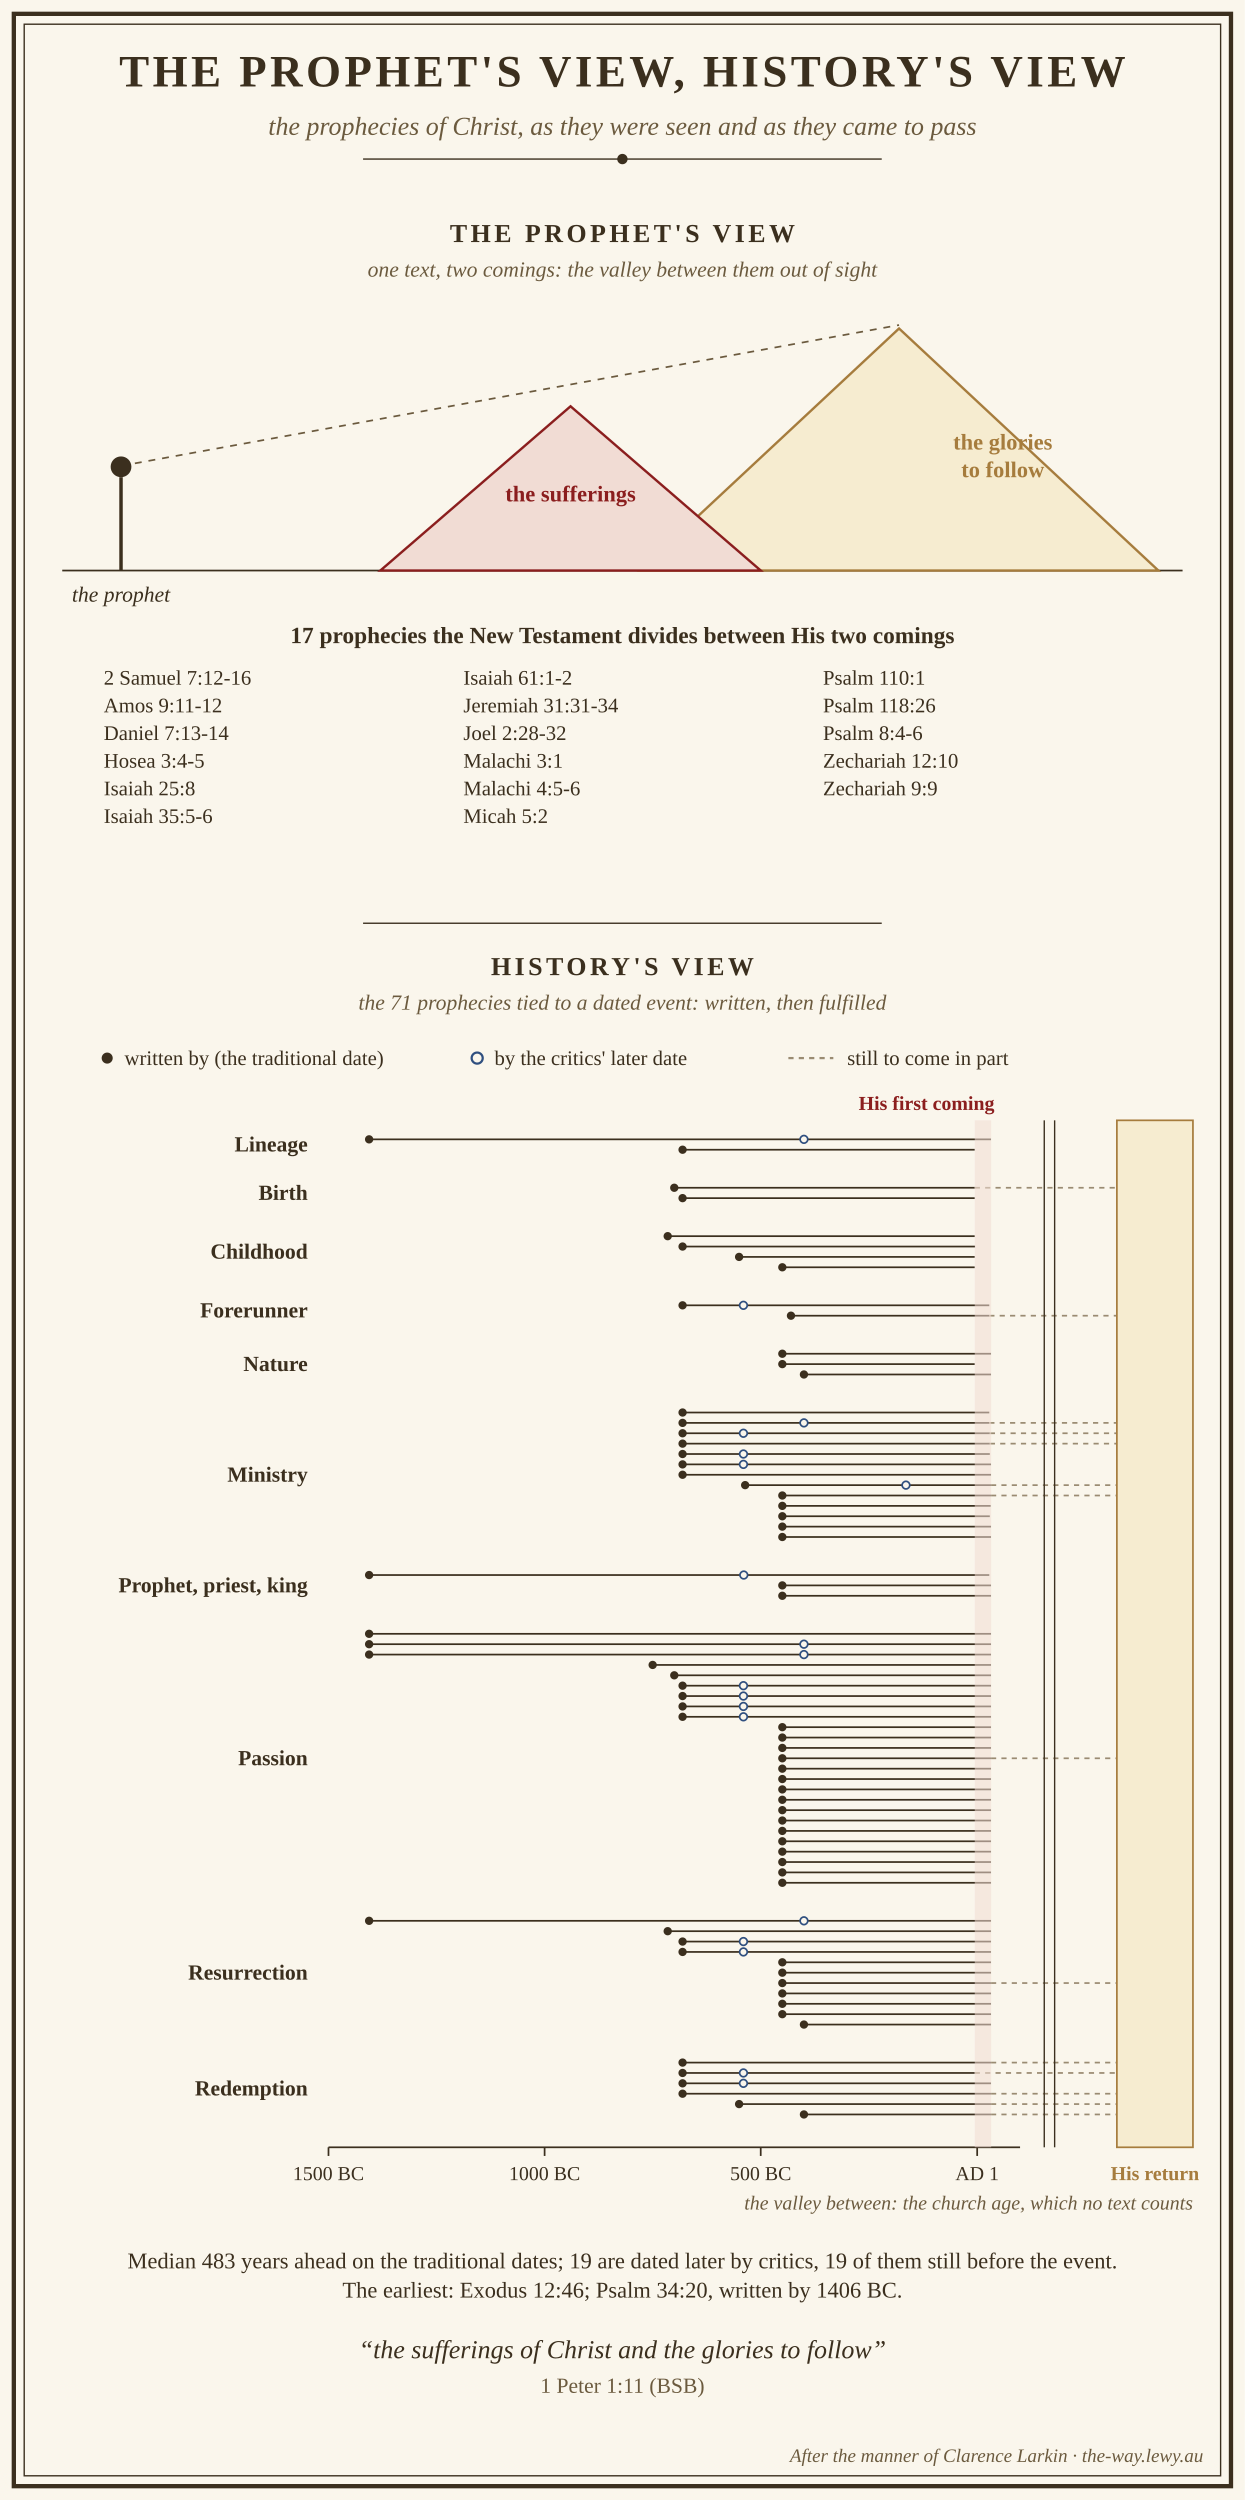
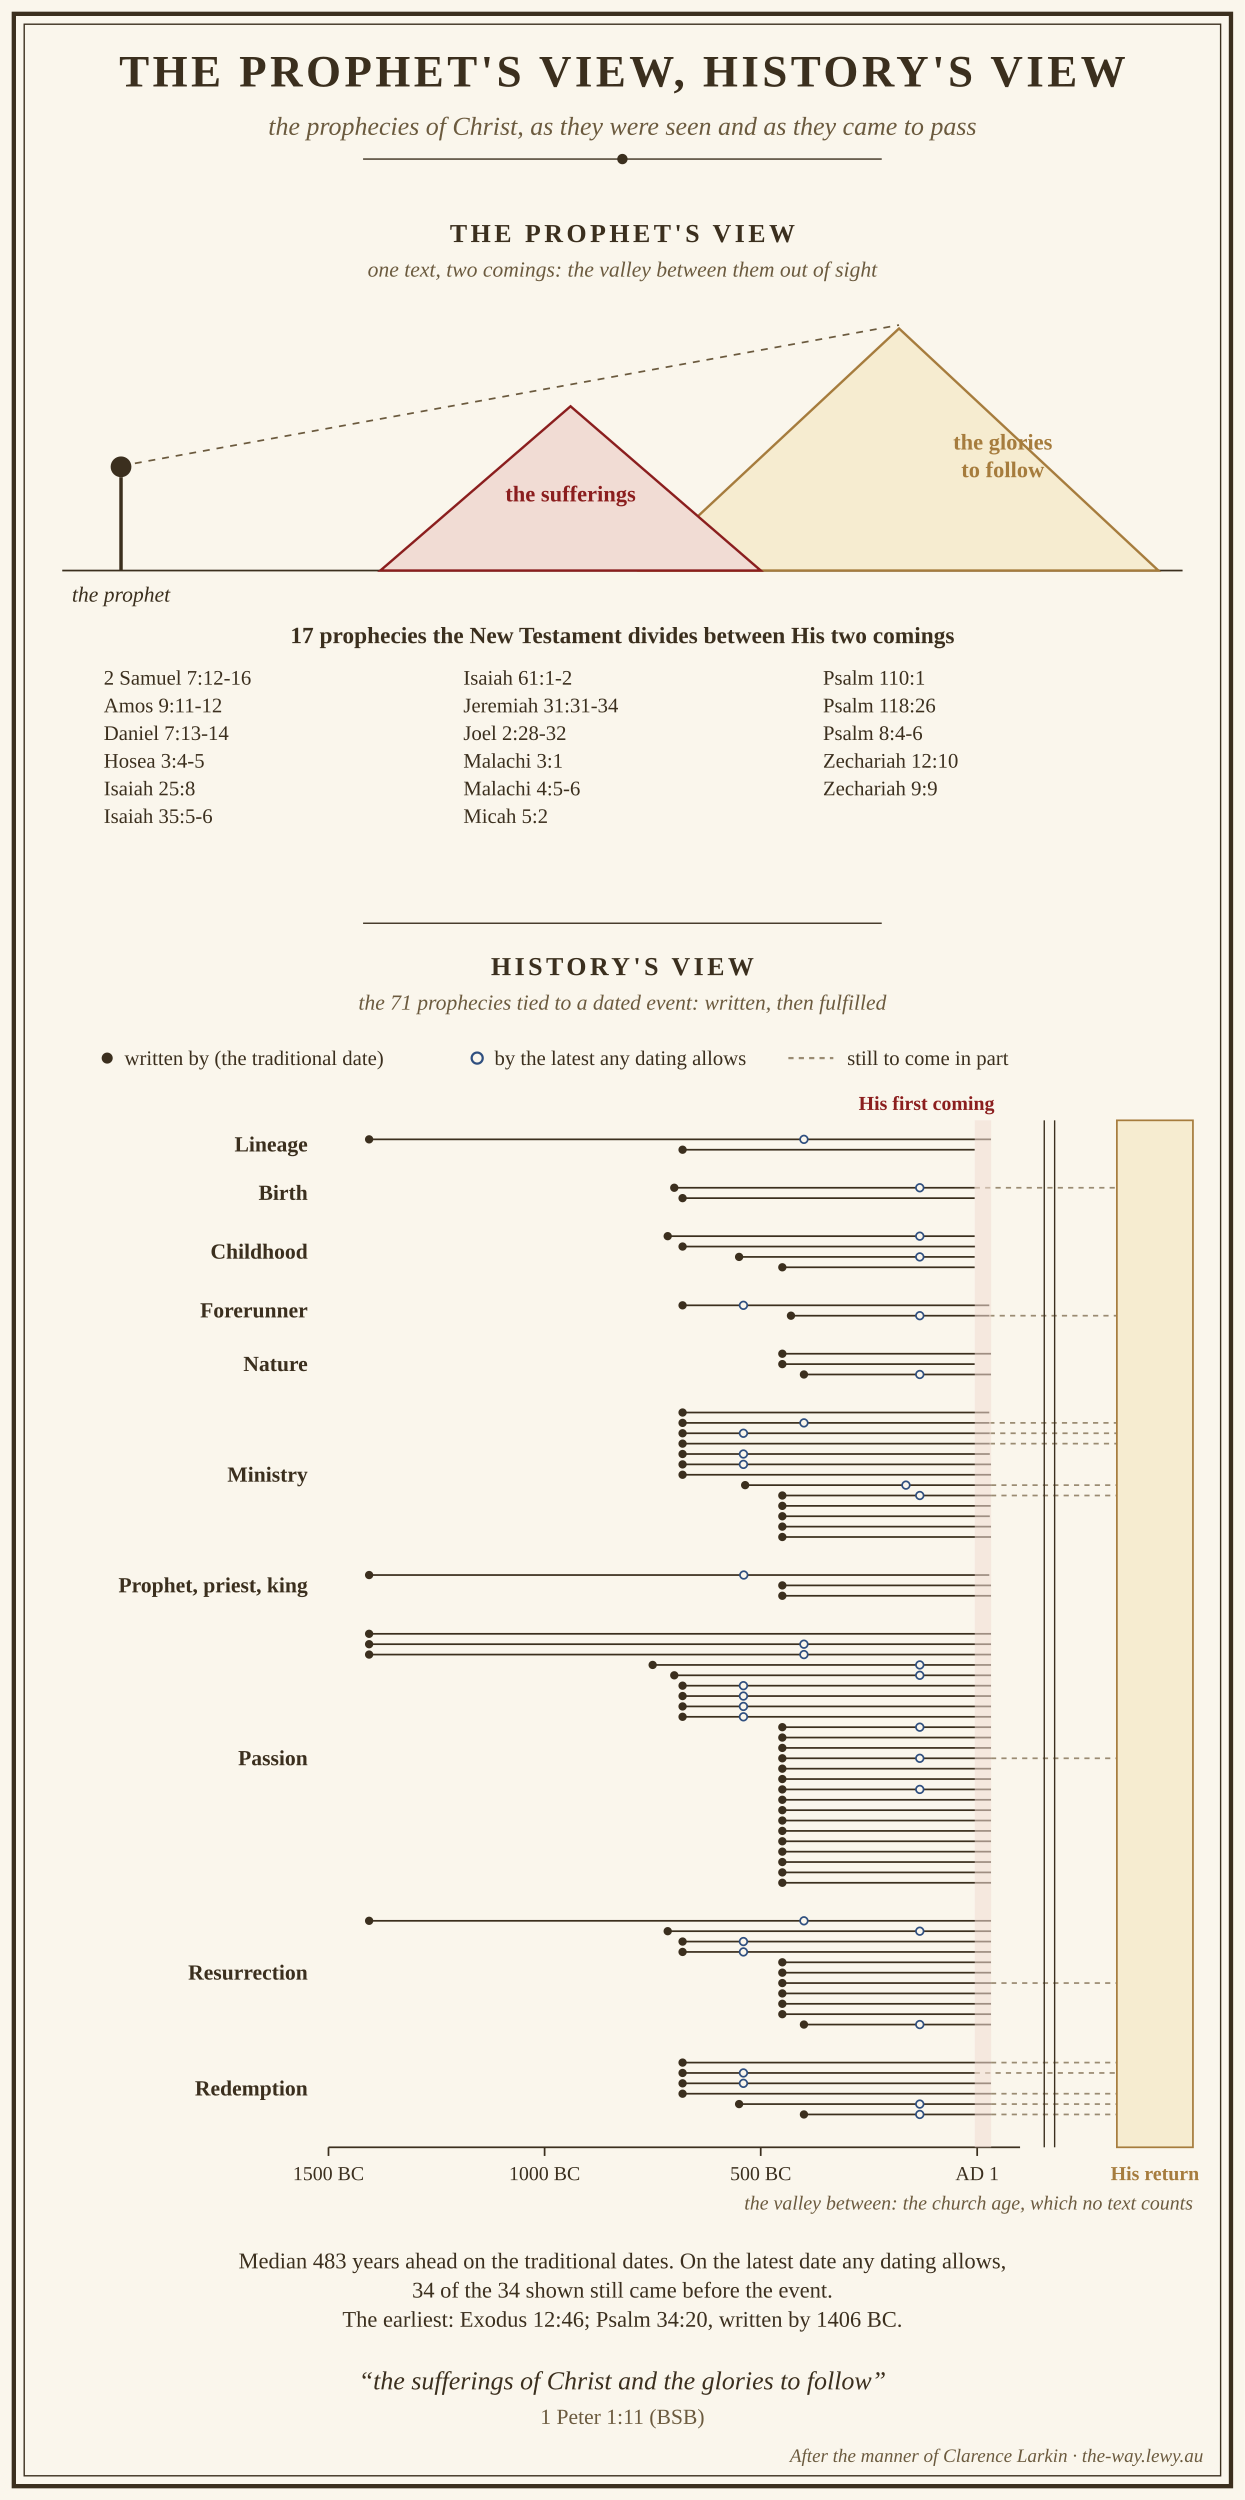
<svg xmlns="http://www.w3.org/2000/svg" viewBox="0 0 720 1446" font-family="Georgia, 'Times New Roman', serif" role="img" aria-labelledby="t d">
  <rect width="720" height="1446" fill="#faf6ec" />
  <rect x="8" y="8" width="704" height="1430" fill="none" stroke="#3b2f1e" stroke-width="2.5" />
  <rect x="14" y="14" width="692" height="1418" fill="none" stroke="#3b2f1e" stroke-width="0.8" />
  <text x="360.0" y="50.0" font-size="26" fill="#3b2f1e" text-anchor="middle" font-weight="bold" letter-spacing="2">THE PROPHET'S VIEW, HISTORY'S VIEW</text>
  <text x="360.0" y="78.0" font-size="15" fill="#6b5a3e" text-anchor="middle" font-style="italic">the prophecies of Christ, as they were seen and as they came to pass</text>
  <path d="M210.0 92 H510.0" stroke="#3b2f1e" stroke-width="0.8" />
  <circle cx="360.0" cy="92" r="3" fill="#3b2f1e" />
  <text x="360.0" y="140.0" font-size="15" fill="#3b2f1e" text-anchor="middle" font-weight="bold" letter-spacing="2">THE PROPHET'S VIEW</text>
  <text x="360.0" y="160.0" font-size="12.5" fill="#6b5a3e" text-anchor="middle" font-style="italic">one text, two comings: the valley between them out of sight</text>
  <path d="M36 330 H684" stroke="#3b2f1e" stroke-width="1" />
  <path d="M370 330 L520 190 L670 330 Z" fill="#f6ecd0" stroke="#a67c3d" stroke-width="1.4" />
  <path d="M220 330 L330 235 L440 330 Z" fill="#f1dcd4" stroke="#8b1e1e" stroke-width="1.4" />
  <circle cx="70" cy="270" r="6" fill="#3b2f1e" />
  <path d="M70 276 V330" stroke="#3b2f1e" stroke-width="2" />
  <path d="M78 268 L520 188" stroke="#6b5a3e" stroke-width="1" stroke-dasharray="4 4" />
  <text x="70.0" y="348.0" font-size="12.5" fill="#3b2f1e" text-anchor="middle" font-style="italic">the prophet</text>
  <text x="330.0" y="290.0" font-size="13" fill="#8b1e1e" text-anchor="middle" font-weight="bold">the sufferings</text>
  <text x="580.0" y="260.0" font-size="13" fill="#a67c3d" text-anchor="middle" font-weight="bold">the glories</text>
  <text x="580.0" y="276.0" font-size="13" fill="#a67c3d" text-anchor="middle" font-weight="bold">to follow</text>
  <text x="360.0" y="372.0" font-size="13.5" fill="#3b2f1e" text-anchor="middle" font-weight="bold">17 prophecies the New Testament divides between His two comings</text>
  <text x="60.0" y="396.0" font-size="12" fill="#3b2f1e">2 Samuel 7:12-16</text>
  <text x="60.0" y="412.0" font-size="12" fill="#3b2f1e">Amos 9:11-12</text>
  <text x="60.0" y="428.0" font-size="12" fill="#3b2f1e">Daniel 7:13-14</text>
  <text x="60.0" y="444.0" font-size="12" fill="#3b2f1e">Hosea 3:4-5</text>
  <text x="60.0" y="460.0" font-size="12" fill="#3b2f1e">Isaiah 25:8</text>
  <text x="60.0" y="476.0" font-size="12" fill="#3b2f1e">Isaiah 35:5-6</text>
  <text x="268.0" y="396.0" font-size="12" fill="#3b2f1e">Isaiah 61:1-2</text>
  <text x="268.0" y="412.0" font-size="12" fill="#3b2f1e">Jeremiah 31:31-34</text>
  <text x="268.0" y="428.0" font-size="12" fill="#3b2f1e">Joel 2:28-32</text>
  <text x="268.0" y="444.0" font-size="12" fill="#3b2f1e">Malachi 3:1</text>
  <text x="268.0" y="460.0" font-size="12" fill="#3b2f1e">Malachi 4:5-6</text>
  <text x="268.0" y="476.0" font-size="12" fill="#3b2f1e">Micah 5:2</text>
  <text x="476.0" y="396.0" font-size="12" fill="#3b2f1e">Psalm 110:1</text>
  <text x="476.0" y="412.0" font-size="12" fill="#3b2f1e">Psalm 118:26</text>
  <text x="476.0" y="428.0" font-size="12" fill="#3b2f1e">Psalm 8:4-6</text>
  <text x="476.0" y="444.0" font-size="12" fill="#3b2f1e">Zechariah 12:10</text>
  <text x="476.0" y="460.0" font-size="12" fill="#3b2f1e">Zechariah 9:9</text>
  <path d="M210.0 534 H510.0" stroke="#3b2f1e" stroke-width="0.8" />
  <text x="360.0" y="564.0" font-size="15" fill="#3b2f1e" text-anchor="middle" font-weight="bold" letter-spacing="2">HISTORY'S VIEW</text>
  <text x="360.0" y="584.0" font-size="12.5" fill="#6b5a3e" text-anchor="middle" font-style="italic">the 71 prophecies tied to a dated event: written, then fulfilled</text>
  <circle cx="62" cy="612" r="3.2" fill="#3b2f1e" />
  <text x="72.0" y="616.0" font-size="12" fill="#3b2f1e">written by (the traditional date)</text>
  <circle cx="276" cy="612" r="3.2" fill="#faf6ec" stroke="#2f4f7f" stroke-width="1.3" />
-   <text x="286.0" y="616.0" font-size="12" fill="#3b2f1e">by the critics' later date</text>
+   <text x="286.0" y="616.0" font-size="12" fill="#3b2f1e">by the latest any dating allows</text>
  <path d="M456 612 H482" stroke="#9a8b72" stroke-width="1.3" stroke-dasharray="3 3" />
  <text x="490.0" y="616.0" font-size="12" fill="#3b2f1e">still to come in part</text>
  <text x="178.0" y="666.0" font-size="12.5" fill="#3b2f1e" text-anchor="end" font-weight="bold">Lineage</text>
  <path d="M213.5 659.0 H573.2" stroke="#3b2f1e" stroke-width="1" />
  <circle cx="465.0" cy="659.0" r="2.2" fill="#faf6ec" stroke="#2f4f7f" stroke-width="1" />
  <circle cx="213.5" cy="659.0" r="2.4" fill="#3b2f1e" />
  <path d="M394.8 665.0 H563.8" stroke="#3b2f1e" stroke-width="1" />
  <circle cx="394.8" cy="665.0" r="2.4" fill="#3b2f1e" />
  <text x="178.0" y="694.0" font-size="12.5" fill="#3b2f1e" text-anchor="end" font-weight="bold">Birth</text>
  <path d="M390.0 687.0 H563.8" stroke="#3b2f1e" stroke-width="1" />
  <path d="M563.8 687.0 H668.0" stroke="#9a8b72" stroke-width="1" stroke-dasharray="3 3" />
+   <circle cx="532.0" cy="687.0" r="2.2" fill="#faf6ec" stroke="#2f4f7f" stroke-width="1" />
  <circle cx="390.0" cy="687.0" r="2.4" fill="#3b2f1e" />
  <path d="M394.8 693.0 H563.8" stroke="#3b2f1e" stroke-width="1" />
  <circle cx="394.8" cy="693.0" r="2.4" fill="#3b2f1e" />
  <text x="178.0" y="728.0" font-size="12.5" fill="#3b2f1e" text-anchor="end" font-weight="bold">Childhood</text>
  <path d="M386.2 715.0 H563.8" stroke="#3b2f1e" stroke-width="1" />
+   <circle cx="532.0" cy="715.0" r="2.2" fill="#faf6ec" stroke="#2f4f7f" stroke-width="1" />
  <circle cx="386.2" cy="715.0" r="2.4" fill="#3b2f1e" />
  <path d="M394.8 721.0 H564.0" stroke="#3b2f1e" stroke-width="1" />
  <circle cx="394.8" cy="721.0" r="2.4" fill="#3b2f1e" />
  <path d="M427.5 727.0 H563.8" stroke="#3b2f1e" stroke-width="1" />
+   <circle cx="532.0" cy="727.0" r="2.2" fill="#faf6ec" stroke="#2f4f7f" stroke-width="1" />
  <circle cx="427.5" cy="727.0" r="2.4" fill="#3b2f1e" />
  <path d="M452.5 733.0 H563.8" stroke="#3b2f1e" stroke-width="1" />
  <circle cx="452.5" cy="733.0" r="2.4" fill="#3b2f1e" />
  <text x="178.0" y="762.0" font-size="12.5" fill="#3b2f1e" text-anchor="end" font-weight="bold">Forerunner</text>
  <path d="M394.8 755.0 H572.2" stroke="#3b2f1e" stroke-width="1" />
  <circle cx="430.0" cy="755.0" r="2.2" fill="#faf6ec" stroke="#2f4f7f" stroke-width="1" />
  <circle cx="394.8" cy="755.0" r="2.4" fill="#3b2f1e" />
  <path d="M457.5 761.0 H572.2" stroke="#3b2f1e" stroke-width="1" />
  <path d="M572.2 761.0 H668.0" stroke="#9a8b72" stroke-width="1" stroke-dasharray="3 3" />
+   <circle cx="532.0" cy="761.0" r="2.2" fill="#faf6ec" stroke="#2f4f7f" stroke-width="1" />
  <circle cx="457.5" cy="761.0" r="2.4" fill="#3b2f1e" />
  <text x="178.0" y="793.0" font-size="12.5" fill="#3b2f1e" text-anchor="end" font-weight="bold">Nature</text>
  <path d="M452.5 783.0 H573.2" stroke="#3b2f1e" stroke-width="1" />
  <circle cx="452.5" cy="783.0" r="2.4" fill="#3b2f1e" />
  <path d="M452.5 789.0 H563.8" stroke="#3b2f1e" stroke-width="1" />
  <circle cx="452.5" cy="789.0" r="2.4" fill="#3b2f1e" />
  <path d="M465.0 795.0 H573.2" stroke="#3b2f1e" stroke-width="1" />
+   <circle cx="532.0" cy="795.0" r="2.2" fill="#faf6ec" stroke="#2f4f7f" stroke-width="1" />
  <circle cx="465.0" cy="795.0" r="2.4" fill="#3b2f1e" />
  <text x="178.0" y="857.0" font-size="12.5" fill="#3b2f1e" text-anchor="end" font-weight="bold">Ministry</text>
  <path d="M394.8 817.0 H572.2" stroke="#3b2f1e" stroke-width="1" />
  <circle cx="394.8" cy="817.0" r="2.4" fill="#3b2f1e" />
  <path d="M394.8 823.0 H572.2" stroke="#3b2f1e" stroke-width="1" />
  <path d="M572.2 823.0 H668.0" stroke="#9a8b72" stroke-width="1" stroke-dasharray="3 3" />
  <circle cx="465.0" cy="823.0" r="2.2" fill="#faf6ec" stroke="#2f4f7f" stroke-width="1" />
  <circle cx="394.8" cy="823.0" r="2.4" fill="#3b2f1e" />
  <path d="M394.8 829.0 H572.5" stroke="#3b2f1e" stroke-width="1" />
  <path d="M572.5 829.0 H668.0" stroke="#9a8b72" stroke-width="1" stroke-dasharray="3 3" />
  <circle cx="430.0" cy="829.0" r="2.2" fill="#faf6ec" stroke="#2f4f7f" stroke-width="1" />
  <circle cx="394.8" cy="829.0" r="2.4" fill="#3b2f1e" />
  <path d="M394.8 835.0 H572.5" stroke="#3b2f1e" stroke-width="1" />
  <path d="M572.5 835.0 H668.0" stroke="#9a8b72" stroke-width="1" stroke-dasharray="3 3" />
  <circle cx="394.8" cy="835.0" r="2.4" fill="#3b2f1e" />
  <path d="M394.8 841.0 H572.5" stroke="#3b2f1e" stroke-width="1" />
  <circle cx="430.0" cy="841.0" r="2.2" fill="#faf6ec" stroke="#2f4f7f" stroke-width="1" />
  <circle cx="394.8" cy="841.0" r="2.4" fill="#3b2f1e" />
  <path d="M394.8 847.0 H573.2" stroke="#3b2f1e" stroke-width="1" />
  <circle cx="430.0" cy="847.0" r="2.2" fill="#faf6ec" stroke="#2f4f7f" stroke-width="1" />
  <circle cx="394.8" cy="847.0" r="2.4" fill="#3b2f1e" />
  <path d="M394.8 853.0 H573.2" stroke="#3b2f1e" stroke-width="1" />
  <circle cx="394.8" cy="853.0" r="2.4" fill="#3b2f1e" />
  <path d="M431.0 859.0 H573.2" stroke="#3b2f1e" stroke-width="1" />
  <path d="M573.2 859.0 H668.0" stroke="#9a8b72" stroke-width="1" stroke-dasharray="3 3" />
  <circle cx="524.0" cy="859.0" r="2.2" fill="#faf6ec" stroke="#2f4f7f" stroke-width="1" />
  <circle cx="431.0" cy="859.0" r="2.4" fill="#3b2f1e" />
  <path d="M452.5 865.0 H573.2" stroke="#3b2f1e" stroke-width="1" />
  <path d="M573.2 865.0 H668.0" stroke="#9a8b72" stroke-width="1" stroke-dasharray="3 3" />
+   <circle cx="532.0" cy="865.0" r="2.2" fill="#faf6ec" stroke="#2f4f7f" stroke-width="1" />
  <circle cx="452.5" cy="865.0" r="2.4" fill="#3b2f1e" />
  <path d="M452.5 871.0 H573.0" stroke="#3b2f1e" stroke-width="1" />
  <circle cx="452.5" cy="871.0" r="2.4" fill="#3b2f1e" />
  <path d="M452.5 877.0 H572.5" stroke="#3b2f1e" stroke-width="1" />
  <circle cx="452.5" cy="877.0" r="2.4" fill="#3b2f1e" />
  <path d="M452.5 883.0 H573.2" stroke="#3b2f1e" stroke-width="1" />
  <circle cx="452.5" cy="883.0" r="2.4" fill="#3b2f1e" />
  <path d="M452.5 889.0 H573.2" stroke="#3b2f1e" stroke-width="1" />
  <circle cx="452.5" cy="889.0" r="2.4" fill="#3b2f1e" />
  <text x="178.0" y="921.0" font-size="12.5" fill="#3b2f1e" text-anchor="end" font-weight="bold">Prophet, priest, king</text>
  <path d="M213.5 911.0 H572.2" stroke="#3b2f1e" stroke-width="1" />
  <circle cx="430.2" cy="911.0" r="2.2" fill="#faf6ec" stroke="#2f4f7f" stroke-width="1" />
  <circle cx="213.5" cy="911.0" r="2.4" fill="#3b2f1e" />
  <path d="M452.5 917.0 H573.2" stroke="#3b2f1e" stroke-width="1" />
  <circle cx="452.5" cy="917.0" r="2.4" fill="#3b2f1e" />
  <path d="M452.5 923.0 H573.2" stroke="#3b2f1e" stroke-width="1" />
  <circle cx="452.5" cy="923.0" r="2.4" fill="#3b2f1e" />
  <text x="178.0" y="1021.0" font-size="12.5" fill="#3b2f1e" text-anchor="end" font-weight="bold">Passion</text>
  <path d="M213.5 945.0 H573.2" stroke="#3b2f1e" stroke-width="1" />
  <circle cx="213.5" cy="945.0" r="2.4" fill="#3b2f1e" />
  <path d="M213.5 951.0 H573.2" stroke="#3b2f1e" stroke-width="1" />
  <circle cx="465.0" cy="951.0" r="2.2" fill="#faf6ec" stroke="#2f4f7f" stroke-width="1" />
  <circle cx="213.5" cy="951.0" r="2.4" fill="#3b2f1e" />
  <path d="M213.5 957.0 H573.2" stroke="#3b2f1e" stroke-width="1" />
  <circle cx="465.0" cy="957.0" r="2.2" fill="#faf6ec" stroke="#2f4f7f" stroke-width="1" />
  <circle cx="213.5" cy="957.0" r="2.4" fill="#3b2f1e" />
  <path d="M377.5 963.0 H573.2" stroke="#3b2f1e" stroke-width="1" />
+   <circle cx="532.0" cy="963.0" r="2.2" fill="#faf6ec" stroke="#2f4f7f" stroke-width="1" />
  <circle cx="377.5" cy="963.0" r="2.4" fill="#3b2f1e" />
  <path d="M390.0 969.0 H573.2" stroke="#3b2f1e" stroke-width="1" />
+   <circle cx="532.0" cy="969.0" r="2.2" fill="#faf6ec" stroke="#2f4f7f" stroke-width="1" />
  <circle cx="390.0" cy="969.0" r="2.4" fill="#3b2f1e" />
  <path d="M394.8 975.0 H573.2" stroke="#3b2f1e" stroke-width="1" />
  <circle cx="430.0" cy="975.0" r="2.2" fill="#faf6ec" stroke="#2f4f7f" stroke-width="1" />
  <circle cx="394.8" cy="975.0" r="2.4" fill="#3b2f1e" />
  <path d="M394.8 981.0 H573.2" stroke="#3b2f1e" stroke-width="1" />
  <circle cx="430.0" cy="981.0" r="2.2" fill="#faf6ec" stroke="#2f4f7f" stroke-width="1" />
  <circle cx="394.8" cy="981.0" r="2.4" fill="#3b2f1e" />
  <path d="M394.8 987.0 H573.2" stroke="#3b2f1e" stroke-width="1" />
  <circle cx="430.0" cy="987.0" r="2.2" fill="#faf6ec" stroke="#2f4f7f" stroke-width="1" />
  <circle cx="394.8" cy="987.0" r="2.4" fill="#3b2f1e" />
  <path d="M394.8 993.0 H573.2" stroke="#3b2f1e" stroke-width="1" />
  <circle cx="430.0" cy="993.0" r="2.2" fill="#faf6ec" stroke="#2f4f7f" stroke-width="1" />
  <circle cx="394.8" cy="993.0" r="2.4" fill="#3b2f1e" />
  <path d="M452.5 999.0 H573.2" stroke="#3b2f1e" stroke-width="1" />
+   <circle cx="532.0" cy="999.0" r="2.2" fill="#faf6ec" stroke="#2f4f7f" stroke-width="1" />
  <circle cx="452.5" cy="999.0" r="2.4" fill="#3b2f1e" />
  <path d="M452.5 1005.0 H573.2" stroke="#3b2f1e" stroke-width="1" />
  <circle cx="452.5" cy="1005.0" r="2.4" fill="#3b2f1e" />
  <path d="M452.5 1011.0 H573.2" stroke="#3b2f1e" stroke-width="1" />
  <circle cx="452.5" cy="1011.0" r="2.4" fill="#3b2f1e" />
  <path d="M452.5 1017.0 H573.2" stroke="#3b2f1e" stroke-width="1" />
  <path d="M573.2 1017.0 H668.0" stroke="#9a8b72" stroke-width="1" stroke-dasharray="3 3" />
+   <circle cx="532.0" cy="1017.0" r="2.2" fill="#faf6ec" stroke="#2f4f7f" stroke-width="1" />
  <circle cx="452.5" cy="1017.0" r="2.4" fill="#3b2f1e" />
  <path d="M452.5 1023.0 H573.2" stroke="#3b2f1e" stroke-width="1" />
  <circle cx="452.5" cy="1023.0" r="2.4" fill="#3b2f1e" />
  <path d="M452.5 1029.0 H573.2" stroke="#3b2f1e" stroke-width="1" />
  <circle cx="452.5" cy="1029.0" r="2.4" fill="#3b2f1e" />
  <path d="M452.5 1035.0 H573.2" stroke="#3b2f1e" stroke-width="1" />
+   <circle cx="532.0" cy="1035.0" r="2.2" fill="#faf6ec" stroke="#2f4f7f" stroke-width="1" />
  <circle cx="452.5" cy="1035.0" r="2.4" fill="#3b2f1e" />
  <path d="M452.5 1041.0 H573.2" stroke="#3b2f1e" stroke-width="1" />
  <circle cx="452.5" cy="1041.0" r="2.4" fill="#3b2f1e" />
  <path d="M452.5 1047.0 H573.2" stroke="#3b2f1e" stroke-width="1" />
  <circle cx="452.5" cy="1047.0" r="2.4" fill="#3b2f1e" />
  <path d="M452.5 1053.0 H573.2" stroke="#3b2f1e" stroke-width="1" />
  <circle cx="452.5" cy="1053.0" r="2.4" fill="#3b2f1e" />
  <path d="M452.5 1059.0 H573.2" stroke="#3b2f1e" stroke-width="1" />
  <circle cx="452.5" cy="1059.0" r="2.4" fill="#3b2f1e" />
  <path d="M452.5 1065.0 H573.2" stroke="#3b2f1e" stroke-width="1" />
  <circle cx="452.5" cy="1065.0" r="2.4" fill="#3b2f1e" />
  <path d="M452.5 1071.0 H573.2" stroke="#3b2f1e" stroke-width="1" />
  <circle cx="452.5" cy="1071.0" r="2.4" fill="#3b2f1e" />
  <path d="M452.5 1077.0 H573.2" stroke="#3b2f1e" stroke-width="1" />
  <circle cx="452.5" cy="1077.0" r="2.4" fill="#3b2f1e" />
  <path d="M452.5 1083.0 H573.2" stroke="#3b2f1e" stroke-width="1" />
  <circle cx="452.5" cy="1083.0" r="2.4" fill="#3b2f1e" />
  <path d="M452.5 1089.0 H573.2" stroke="#3b2f1e" stroke-width="1" />
  <circle cx="452.5" cy="1089.0" r="2.4" fill="#3b2f1e" />
  <text x="178.0" y="1145.0" font-size="12.5" fill="#3b2f1e" text-anchor="end" font-weight="bold">Resurrection</text>
  <path d="M213.5 1111.0 H573.2" stroke="#3b2f1e" stroke-width="1" />
  <circle cx="465.0" cy="1111.0" r="2.2" fill="#faf6ec" stroke="#2f4f7f" stroke-width="1" />
  <circle cx="213.5" cy="1111.0" r="2.4" fill="#3b2f1e" />
  <path d="M386.2 1117.0 H573.2" stroke="#3b2f1e" stroke-width="1" />
+   <circle cx="532.0" cy="1117.0" r="2.2" fill="#faf6ec" stroke="#2f4f7f" stroke-width="1" />
  <circle cx="386.2" cy="1117.0" r="2.4" fill="#3b2f1e" />
  <path d="M394.8 1123.0 H573.2" stroke="#3b2f1e" stroke-width="1" />
  <circle cx="430.0" cy="1123.0" r="2.2" fill="#faf6ec" stroke="#2f4f7f" stroke-width="1" />
  <circle cx="394.8" cy="1123.0" r="2.4" fill="#3b2f1e" />
  <path d="M394.8 1129.0 H573.2" stroke="#3b2f1e" stroke-width="1" />
  <circle cx="430.0" cy="1129.0" r="2.2" fill="#faf6ec" stroke="#2f4f7f" stroke-width="1" />
  <circle cx="394.8" cy="1129.0" r="2.4" fill="#3b2f1e" />
  <path d="M452.5 1135.0 H573.2" stroke="#3b2f1e" stroke-width="1" />
  <circle cx="452.5" cy="1135.0" r="2.4" fill="#3b2f1e" />
  <path d="M452.5 1141.0 H573.2" stroke="#3b2f1e" stroke-width="1" />
  <circle cx="452.5" cy="1141.0" r="2.4" fill="#3b2f1e" />
  <path d="M452.5 1147.0 H573.2" stroke="#3b2f1e" stroke-width="1" />
  <path d="M573.2 1147.0 H668.0" stroke="#9a8b72" stroke-width="1" stroke-dasharray="3 3" />
  <circle cx="452.5" cy="1147.0" r="2.4" fill="#3b2f1e" />
  <path d="M452.5 1153.0 H573.2" stroke="#3b2f1e" stroke-width="1" />
  <circle cx="452.5" cy="1153.0" r="2.4" fill="#3b2f1e" />
  <path d="M452.5 1159.0 H573.2" stroke="#3b2f1e" stroke-width="1" />
  <circle cx="452.5" cy="1159.0" r="2.4" fill="#3b2f1e" />
  <path d="M452.5 1165.0 H573.2" stroke="#3b2f1e" stroke-width="1" />
  <circle cx="452.5" cy="1165.0" r="2.4" fill="#3b2f1e" />
  <path d="M465.0 1171.0 H573.2" stroke="#3b2f1e" stroke-width="1" />
+   <circle cx="532.0" cy="1171.0" r="2.2" fill="#faf6ec" stroke="#2f4f7f" stroke-width="1" />
  <circle cx="465.0" cy="1171.0" r="2.4" fill="#3b2f1e" />
  <text x="178.0" y="1212.0" font-size="12.5" fill="#3b2f1e" text-anchor="end" font-weight="bold">Redemption</text>
  <path d="M394.8 1193.0 H573.2" stroke="#3b2f1e" stroke-width="1" />
  <path d="M573.2 1193.0 H668.0" stroke="#9a8b72" stroke-width="1" stroke-dasharray="3 3" />
  <circle cx="394.8" cy="1193.0" r="2.4" fill="#3b2f1e" />
  <path d="M394.8 1199.0 H563.8" stroke="#3b2f1e" stroke-width="1" />
  <path d="M563.8 1199.0 H668.0" stroke="#9a8b72" stroke-width="1" stroke-dasharray="3 3" />
  <circle cx="430.0" cy="1199.0" r="2.2" fill="#faf6ec" stroke="#2f4f7f" stroke-width="1" />
  <circle cx="394.8" cy="1199.0" r="2.4" fill="#3b2f1e" />
  <path d="M394.8 1205.0 H573.2" stroke="#3b2f1e" stroke-width="1" />
  <circle cx="430.0" cy="1205.0" r="2.2" fill="#faf6ec" stroke="#2f4f7f" stroke-width="1" />
  <circle cx="394.8" cy="1205.0" r="2.4" fill="#3b2f1e" />
  <path d="M394.8 1211.0 H573.2" stroke="#3b2f1e" stroke-width="1" />
  <path d="M573.2 1211.0 H668.0" stroke="#9a8b72" stroke-width="1" stroke-dasharray="3 3" />
  <circle cx="394.8" cy="1211.0" r="2.4" fill="#3b2f1e" />
  <path d="M427.5 1217.0 H573.2" stroke="#3b2f1e" stroke-width="1" />
  <path d="M573.2 1217.0 H668.0" stroke="#9a8b72" stroke-width="1" stroke-dasharray="3 3" />
+   <circle cx="532.0" cy="1217.0" r="2.2" fill="#faf6ec" stroke="#2f4f7f" stroke-width="1" />
  <circle cx="427.5" cy="1217.0" r="2.4" fill="#3b2f1e" />
  <path d="M465.0 1223.0 H573.2" stroke="#3b2f1e" stroke-width="1" />
  <path d="M573.2 1223.0 H668.0" stroke="#9a8b72" stroke-width="1" stroke-dasharray="3 3" />
+   <circle cx="532.0" cy="1223.0" r="2.2" fill="#faf6ec" stroke="#2f4f7f" stroke-width="1" />
  <circle cx="465.0" cy="1223.0" r="2.4" fill="#3b2f1e" />
  <path d="M190 1242 H590" stroke="#3b2f1e" stroke-width="1" />
  <path d="M190.0 1242 V1247" stroke="#3b2f1e" />
  <text x="190.0" y="1261.0" font-size="11.5" fill="#3b2f1e" text-anchor="middle">1500 BC</text>
  <path d="M315.0 1242 V1247" stroke="#3b2f1e" />
  <text x="315.0" y="1261.0" font-size="11.5" fill="#3b2f1e" text-anchor="middle">1000 BC</text>
  <path d="M440.0 1242 V1247" stroke="#3b2f1e" />
  <text x="440.0" y="1261.0" font-size="11.5" fill="#3b2f1e" text-anchor="middle">500 BC</text>
  <path d="M565.2 1242 V1247" stroke="#3b2f1e" />
  <text x="565.2" y="1261.0" font-size="11.5" fill="#3b2f1e" text-anchor="middle">AD 1</text>
  <rect x="563.8" y="648" width="9.5" height="594" fill="#f1dcd4" opacity="0.55" />
  <text x="575.2" y="642.0" font-size="11.5" fill="#8b1e1e" text-anchor="end" font-weight="bold">His first coming</text>
  <path d="M604 648 V1242" stroke="#3b2f1e" stroke-width="0.8" />
  <path d="M610 648 V1242" stroke="#3b2f1e" stroke-width="0.8" />
  <rect x="646" y="648" width="44" height="594" fill="#f6ecd0" stroke="#a67c3d" stroke-width="1" />
  <text x="668.0" y="1261.0" font-size="11.5" fill="#a67c3d" text-anchor="middle" font-weight="bold">His return</text>
  <text x="690.0" y="1278.0" font-size="11.5" fill="#6b5a3e" text-anchor="end" font-style="italic">the valley between: the church age, which no text counts</text>
-   <text x="360.0" y="1312.0" font-size="13" fill="#3b2f1e" text-anchor="middle">Median 483 years ahead on the traditional dates; 19 are dated later by critics, 19 of them still before the event.</text>
-   <text x="360.0" y="1328.9" font-size="13" fill="#3b2f1e" text-anchor="middle">The earliest: Exodus 12:46; Psalm 34:20, written by 1406 BC.</text>
-   <text x="360.0" y="1364.0" font-size="15" fill="#3b2f1e" text-anchor="middle" font-style="italic">“the sufferings of Christ and the glories to follow”</text>
-   <text x="360.0" y="1384.0" font-size="12.5" fill="#6b5a3e" text-anchor="middle">1 Peter 1:11 (BSB)</text>
+   <text x="360.0" y="1312.0" font-size="13" fill="#3b2f1e" text-anchor="middle">Median 483 years ahead on the traditional dates. On the latest date any dating allows,</text>
+   <text x="360.0" y="1328.9" font-size="13" fill="#3b2f1e" text-anchor="middle">34 of the 34 shown still came before the event.</text>
+   <text x="360.0" y="1345.8" font-size="13" fill="#3b2f1e" text-anchor="middle">The earliest: Exodus 12:46; Psalm 34:20, written by 1406 BC.</text>
+   <text x="360.0" y="1382.0" font-size="15" fill="#3b2f1e" text-anchor="middle" font-style="italic">“the sufferings of Christ and the glories to follow”</text>
+   <text x="360.0" y="1402.0" font-size="12.5" fill="#6b5a3e" text-anchor="middle">1 Peter 1:11 (BSB)</text>
  <text x="696.0" y="1424.0" font-size="11" fill="#6b5a3e" text-anchor="end" font-style="italic">After the manner of Clarence Larkin · the-way.lewy.au</text>
</svg>
